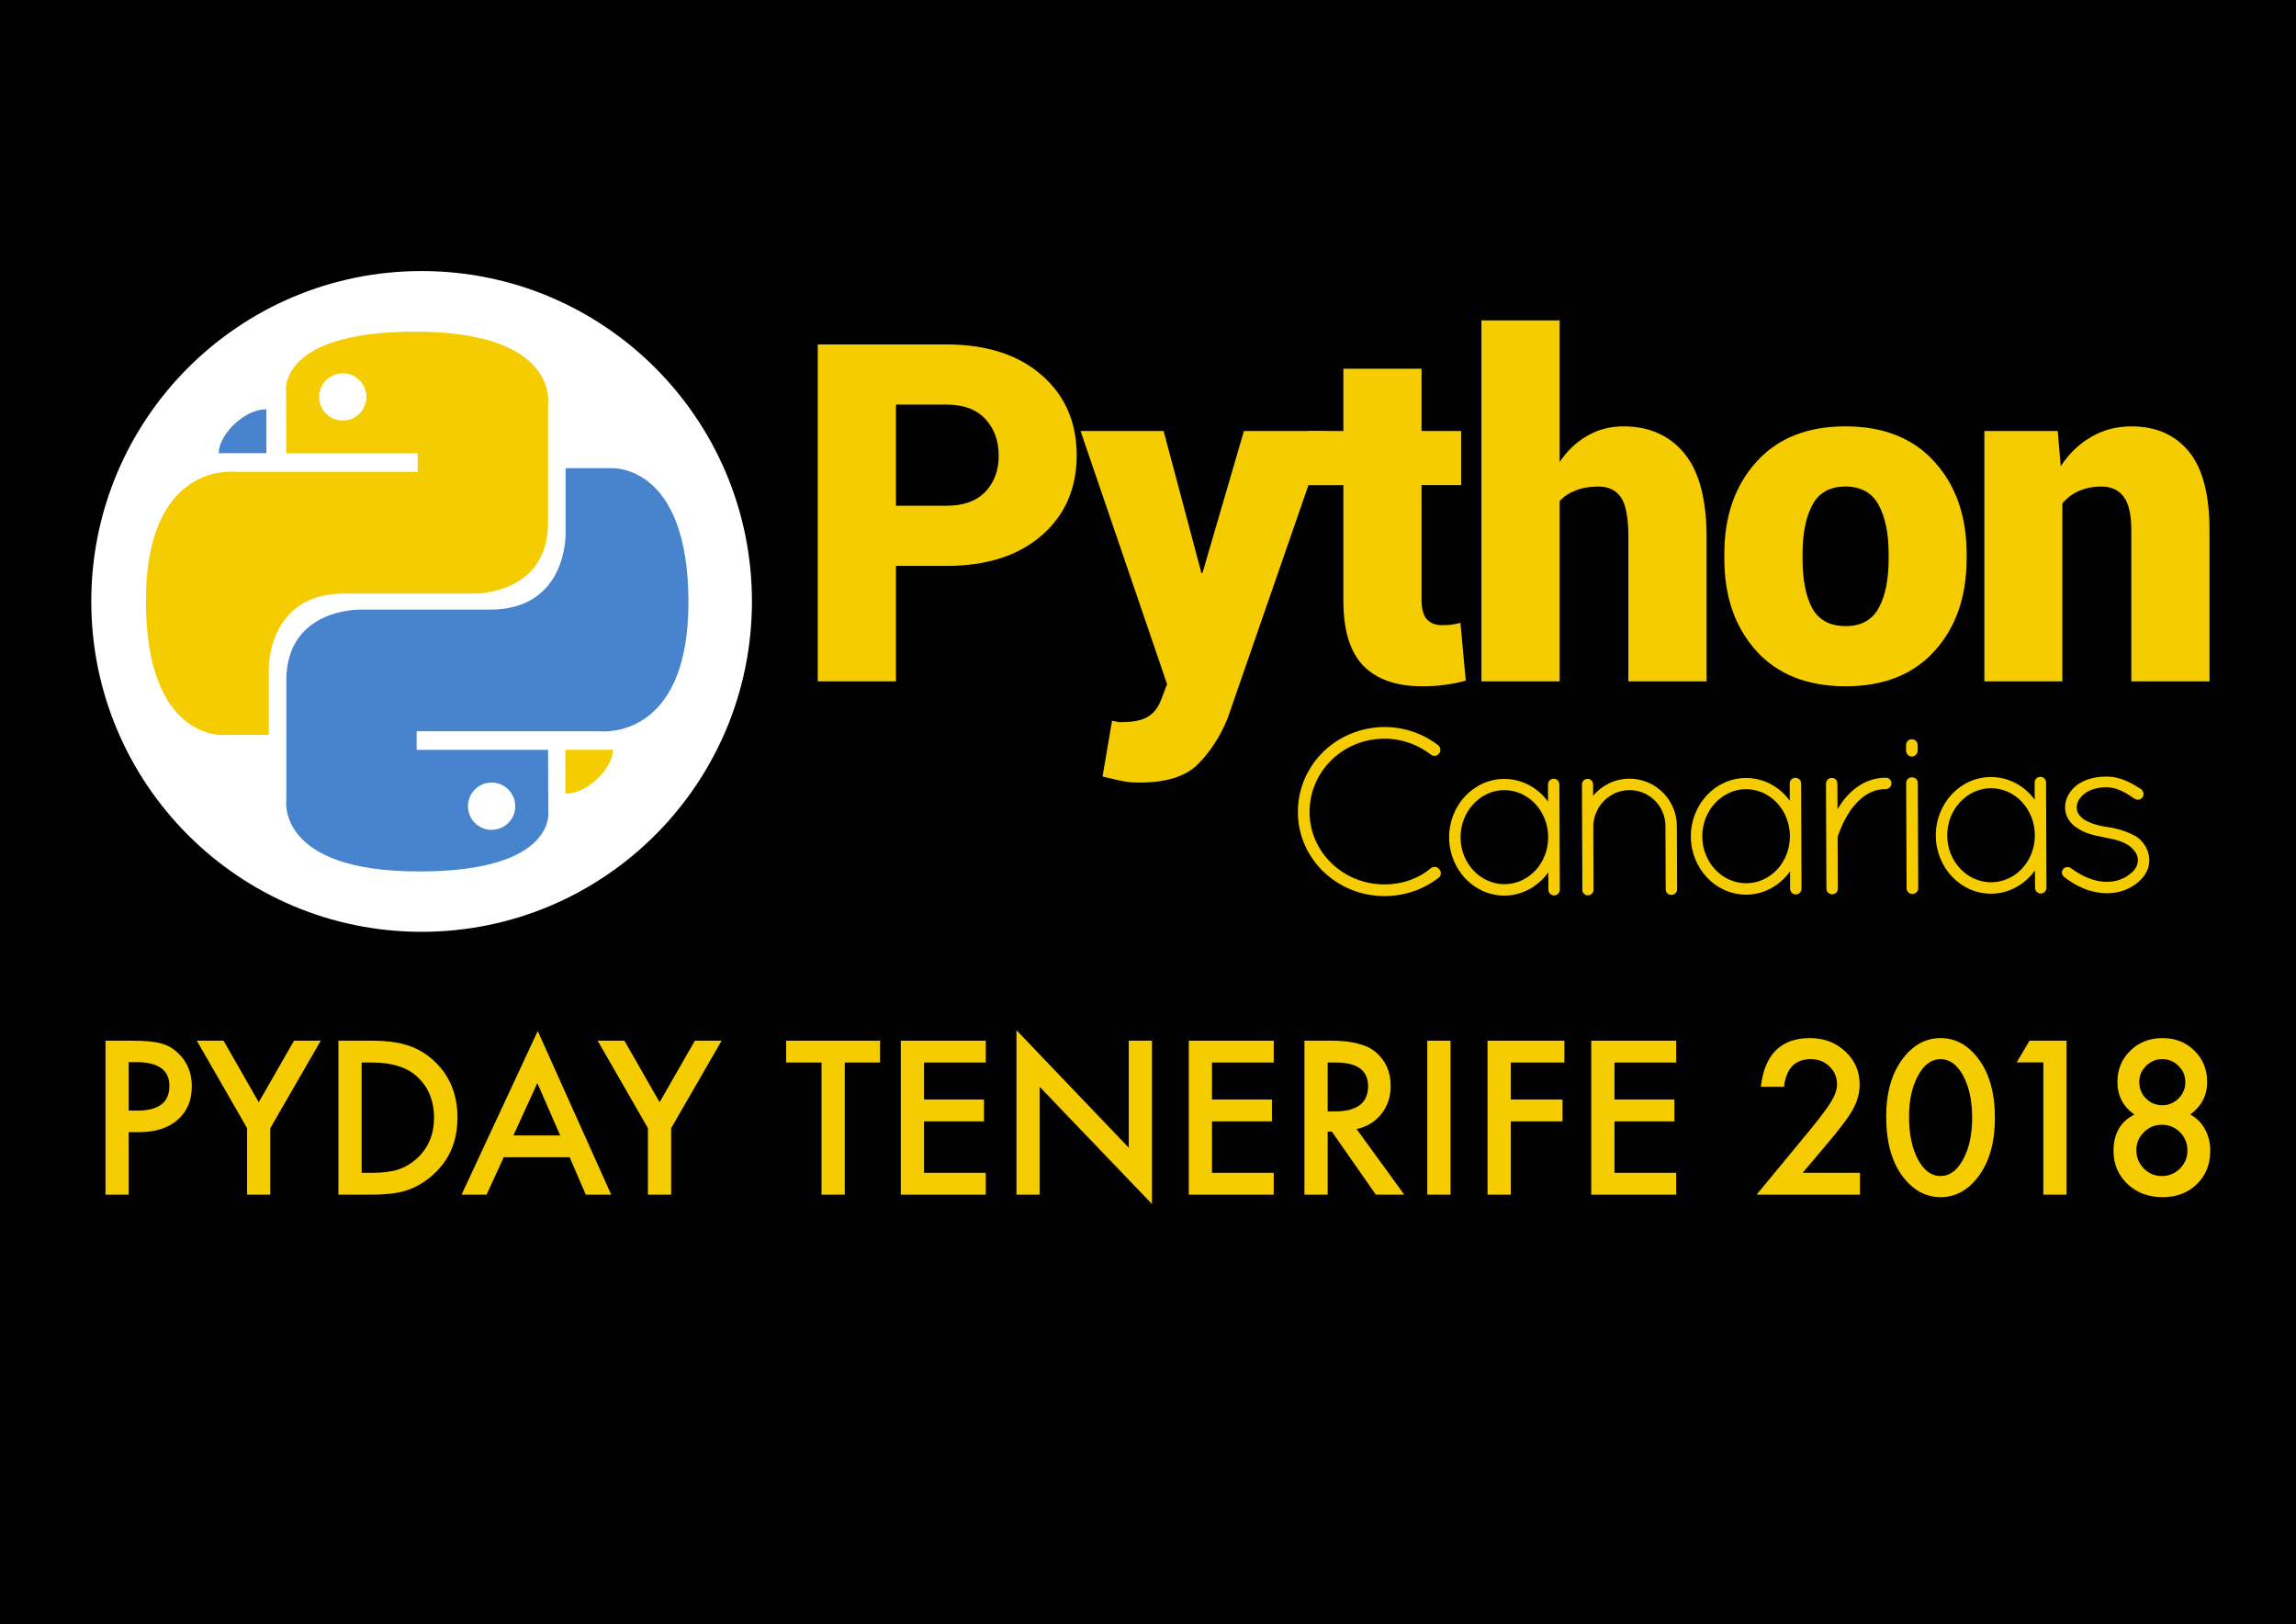
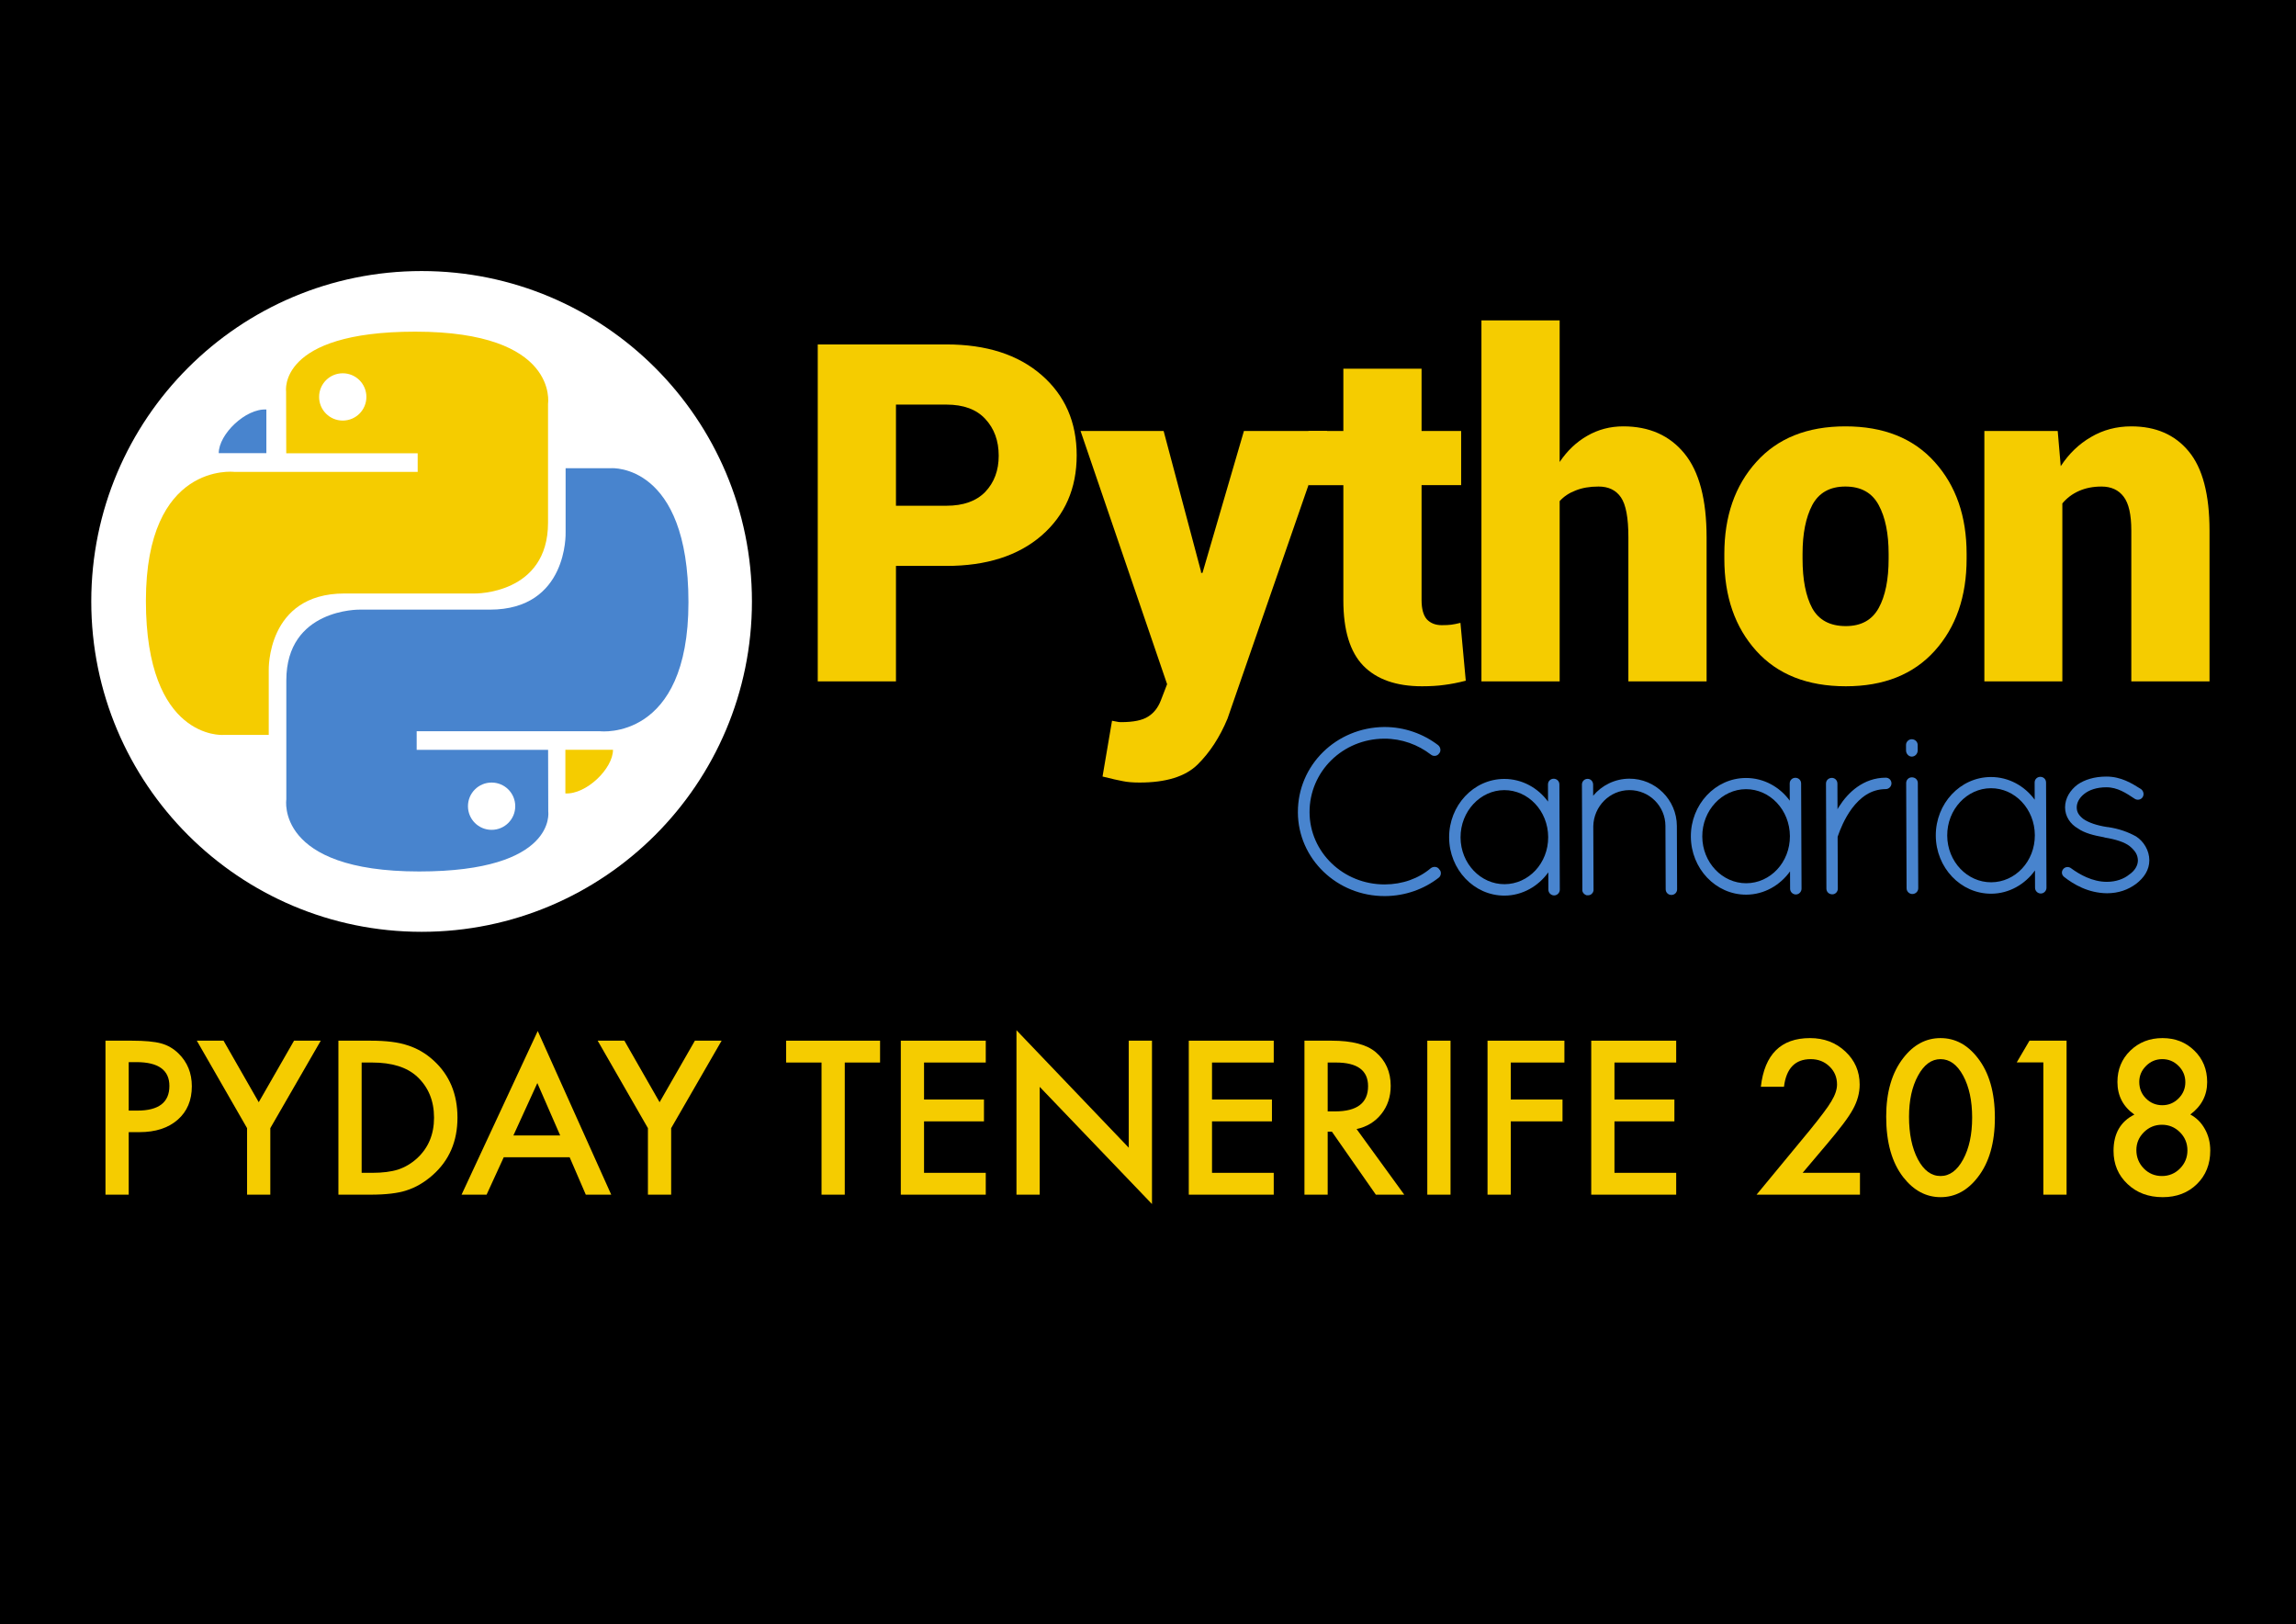
<svg xmlns="http://www.w3.org/2000/svg" width="297mm" height="210mm" viewBox="0 0 1052.362 744.094" id="svg6368" version="1.1">
  <defs id="defs6370" />
  <g id="layer1" transform="translate(0,-308.268)">
    <rect style="color:#000000;clip-rule:nonzero;display:inline;overflow:visible;visibility:visible;opacity:1;isolation:auto;mix-blend-mode:normal;color-interpolation:sRGB;color-interpolation-filters:linearRGB;solid-color:#000000;solid-opacity:1;fill:#000000;fill-opacity:1;fill-rule:nonzero;stroke:none;stroke-width:1.761px;stroke-linecap:butt;stroke-linejoin:miter;stroke-miterlimit:4;stroke-dasharray:none;stroke-dashoffset:0;stroke-opacity:1;color-rendering:auto;image-rendering:auto;shape-rendering:auto;text-rendering:auto;enable-background:accumulate" id="rect6040" width="1057.115" height="757.48" x="-1.414" y="307.795" />
    <rect style="color:#000000;clip-rule:nonzero;display:inline;overflow:visible;visibility:visible;opacity:1;isolation:auto;mix-blend-mode:normal;color-interpolation:sRGB;color-interpolation-filters:linearRGB;solid-color:#000000;solid-opacity:1;fill:none;fill-opacity:1;fill-rule:evenodd;stroke:none;stroke-width:8.425;stroke-linecap:round;stroke-linejoin:round;stroke-miterlimit:4;stroke-dasharray:none;stroke-dashoffset:0;stroke-opacity:1;color-rendering:auto;image-rendering:auto;shape-rendering:auto;text-rendering:auto;enable-background:accumulate" id="rect20075" width="997.021" height="341.721" x="35.797" y="394.343" />
    <g aria-label="PYDAY TENERIFE 2018" style="font-style:normal;font-weight:normal;font-size:12.48px;line-height:0%;font-family:sans-serif;letter-spacing:0px;word-spacing:0px;fill:#f5cc00;fill-opacity:1;stroke:none;stroke-width:1.04px;stroke-linecap:butt;stroke-linejoin:miter;stroke-opacity:1" id="text3476" transform="translate(0,22.49999)">
      <path d="m 58.994,804.593 v 28.656 H 48.345 v -70.567 h 12.066 q 8.867,0 13.391,1.234 4.57,1.234 8.044,4.662 6.079,5.942 6.079,14.991 0,9.689 -6.49,15.357 -6.49,5.667 -17.505,5.667 z m 0,-9.872 h 3.976 q 14.671,0 14.671,-11.289 0,-10.923 -15.128,-10.923 h -3.519 z" style="font-style:normal;font-variant:normal;font-weight:500;font-stretch:normal;font-size:93.602px;line-height:1.25;font-family:Futura;-inkscape-font-specification:'Futura Medium';fill:#f5cc00;fill-opacity:1;stroke-width:1.04px" id="path854" />
      <path d="M 113.244,802.765 90.209,762.682 h 12.249 l 16.134,28.199 16.179,-28.199 h 12.249 l -23.126,40.082 v 30.485 h -10.649 z" style="font-style:normal;font-variant:normal;font-weight:500;font-stretch:normal;font-size:93.602px;line-height:1.25;font-family:Futura;-inkscape-font-specification:'Futura Medium';fill:#f5cc00;fill-opacity:1;stroke-width:1.04px" id="path856" />
      <path d="m 155.109,833.249 v -70.567 h 14.808 q 10.649,0 16.819,2.102 6.627,2.057 12.02,6.993 10.923,9.963 10.923,26.188 0,16.271 -11.38,26.326 -5.713,5.027 -11.974,6.993 -5.85,1.965 -16.591,1.965 z m 10.649,-10.009 h 4.799 q 7.176,0 11.929,-1.508 4.753,-1.6 8.592,-5.073 7.861,-7.176 7.861,-18.693 0,-11.609 -7.77,-18.83 -6.993,-6.444 -20.613,-6.444 h -4.799 z" style="font-style:normal;font-variant:normal;font-weight:500;font-stretch:normal;font-size:93.602px;line-height:1.25;font-family:Futura;-inkscape-font-specification:'Futura Medium';fill:#f5cc00;fill-opacity:1;stroke-width:1.04px" id="path858" />
      <path d="m 261.097,816.11 h -30.21 l -7.861,17.139 h -11.472 l 34.918,-75 33.684,75 H 268.501 Z m -4.342,-10.009 -10.466,-23.995 -10.969,23.995 z" style="font-style:normal;font-variant:normal;font-weight:500;font-stretch:normal;font-size:93.602px;line-height:1.25;font-family:Futura;-inkscape-font-specification:'Futura Medium';fill:#f5cc00;fill-opacity:1;stroke-width:1.04px" id="path860" />
      <path d="m 296.974,802.765 -23.035,-40.082 h 12.249 l 16.134,28.199 16.179,-28.199 h 12.249 l -23.126,40.082 v 30.485 h -10.649 z" style="font-style:normal;font-variant:normal;font-weight:500;font-stretch:normal;font-size:93.602px;line-height:1.25;font-family:Futura;-inkscape-font-specification:'Futura Medium';fill:#f5cc00;fill-opacity:1;stroke-width:1.04px" id="path862" />
      <path d="m 387.194,772.692 v 60.558 H 376.545 v -60.558 h -16.225 v -10.009 h 43.053 v 10.009 z" style="font-style:normal;font-variant:normal;font-weight:500;font-stretch:normal;font-size:93.602px;line-height:1.25;font-family:Futura;-inkscape-font-specification:'Futura Medium';fill:#f5cc00;fill-opacity:1;stroke-width:1.04px" id="path864" />
      <path d="m 451.82,772.692 h -28.291 v 16.956 h 27.468 v 10.009 h -27.468 v 23.583 h 28.291 v 10.009 H 412.88 v -70.567 h 38.94 z" style="font-style:normal;font-variant:normal;font-weight:500;font-stretch:normal;font-size:93.602px;line-height:1.25;font-family:Futura;-inkscape-font-specification:'Futura Medium';fill:#f5cc00;fill-opacity:1;stroke-width:1.04px" id="path866" />
      <path d="m 465.896,833.249 v -75.366 l 51.463,53.839 v -49.04 h 10.649 v 74.863 L 476.546,783.843 v 49.406 z" style="font-style:normal;font-variant:normal;font-weight:500;font-stretch:normal;font-size:93.602px;line-height:1.25;font-family:Futura;-inkscape-font-specification:'Futura Medium';fill:#f5cc00;fill-opacity:1;stroke-width:1.04px" id="path868" />
      <path d="m 583.813,772.692 h -28.291 v 16.956 h 27.468 v 10.009 h -27.468 v 23.583 h 28.291 v 10.009 h -38.94 v -70.567 h 38.94 z" style="font-style:normal;font-variant:normal;font-weight:500;font-stretch:normal;font-size:93.602px;line-height:1.25;font-family:Futura;-inkscape-font-specification:'Futura Medium';fill:#f5cc00;fill-opacity:1;stroke-width:1.04px" id="path870" />
      <path d="m 621.793,803.176 21.847,30.073 H 630.614 L 610.458,804.364 h -1.92 v 28.885 h -10.649 v -70.567 h 12.477 q 13.985,0 20.201,5.256 6.856,5.85 6.856,15.448 0,7.495 -4.296,12.889 -4.296,5.393 -11.335,6.901 z m -13.254,-8.09 h 3.382 q 15.128,0 15.128,-11.563 0,-10.832 -14.717,-10.832 h -3.793 z" style="font-style:normal;font-variant:normal;font-weight:500;font-stretch:normal;font-size:93.602px;line-height:1.25;font-family:Futura;-inkscape-font-specification:'Futura Medium';fill:#f5cc00;fill-opacity:1;stroke-width:1.04px" id="path872" />
      <path d="m 664.846,762.682 v 70.567 h -10.649 v -70.567 z" style="font-style:normal;font-variant:normal;font-weight:500;font-stretch:normal;font-size:93.602px;line-height:1.25;font-family:Futura;-inkscape-font-specification:'Futura Medium';fill:#f5cc00;fill-opacity:1;stroke-width:1.04px" id="path874" />
      <path d="m 717.04,772.692 h -24.589 v 16.956 h 23.72 v 10.009 h -23.72 v 33.592 h -10.649 v -70.567 h 35.238 z" style="font-style:normal;font-variant:normal;font-weight:500;font-stretch:normal;font-size:93.602px;line-height:1.25;font-family:Futura;-inkscape-font-specification:'Futura Medium';fill:#f5cc00;fill-opacity:1;stroke-width:1.04px" id="path876" />
      <path d="m 768.274,772.692 h -28.291 v 16.956 h 27.468 v 10.009 h -27.468 v 23.583 h 28.291 v 10.009 h -38.94 v -70.567 h 38.94 z" style="font-style:normal;font-variant:normal;font-weight:500;font-stretch:normal;font-size:93.602px;line-height:1.25;font-family:Futura;-inkscape-font-specification:'Futura Medium';fill:#f5cc00;fill-opacity:1;stroke-width:1.04px" id="path878" />
      <path d="m 826.227,823.24 h 26.28 v 10.009 h -47.395 l 24.497,-29.662 q 3.611,-4.433 6.033,-7.678 2.468,-3.245 3.748,-5.439 2.605,-4.296 2.605,-7.724 0,-4.936 -3.474,-8.272 -3.474,-3.336 -8.592,-3.336 -10.695,0 -12.249,12.66 H 807.077 q 2.559,-22.304 22.532,-22.304 9.644,0 16.179,6.124 6.581,6.124 6.581,15.174 0,5.759 -3.062,11.289 -1.554,2.879 -4.57,6.856 -2.971,3.931 -7.541,9.324 z" style="font-style:normal;font-variant:normal;font-weight:500;font-stretch:normal;font-size:93.602px;line-height:1.25;font-family:Futura;-inkscape-font-specification:'Futura Medium';fill:#f5cc00;fill-opacity:1;stroke-width:1.04px" id="path880" />
      <path d="m 864.527,797.509 q 0,-16.865 7.861,-26.92 7.038,-9.095 17.048,-9.095 10.009,0 17.048,9.095 7.861,10.055 7.861,27.377 0,17.276 -7.861,27.331 -7.038,9.095 -17.002,9.095 -9.963,0 -17.093,-9.095 -7.861,-10.055 -7.861,-27.788 z m 10.466,0.046 q 0,11.746 4.068,19.516 4.068,7.633 10.375,7.633 6.261,0 10.375,-7.633 4.113,-7.587 4.113,-19.15 0,-11.563 -4.113,-19.196 -4.113,-7.587 -10.375,-7.587 -6.216,0 -10.329,7.587 -4.113,7.541 -4.113,18.83 z" style="font-style:normal;font-variant:normal;font-weight:500;font-stretch:normal;font-size:93.602px;line-height:1.25;font-family:Futura;-inkscape-font-specification:'Futura Medium';fill:#f5cc00;fill-opacity:1;stroke-width:1.04px" id="path882" />
      <path d="m 936.556,772.646 h -12.203 l 5.85,-9.963 h 17.002 v 70.567 h -10.649 z" style="font-style:normal;font-variant:normal;font-weight:500;font-stretch:normal;font-size:93.602px;line-height:1.25;font-family:Futura;-inkscape-font-specification:'Futura Medium';fill:#f5cc00;fill-opacity:1;stroke-width:1.04px" id="path884" />
      <path d="m 978.284,796.549 q -7.77,-5.484 -7.77,-14.945 0,-8.592 5.896,-14.351 5.942,-5.759 14.762,-5.759 8.775,0 14.625,5.759 5.85,5.713 5.85,14.397 0,9.095 -7.724,14.854 4.25,2.285 6.673,6.673 2.468,4.388 2.468,9.872 0,9.369 -6.124,15.357 -6.124,5.987 -15.677,5.987 -9.781,0 -16.134,-6.033 -6.399,-6.033 -6.399,-15.174 0,-11.883 9.552,-16.636 z m 2.24,-14.991 q 0,4.525 3.062,7.587 3.108,3.108 7.495,3.108 4.342,0 7.45,-3.108 3.108,-3.108 3.108,-7.45 0,-4.342 -3.108,-7.45 -3.108,-3.108 -7.45,-3.108 -4.342,0 -7.45,3.108 -3.108,3.108 -3.108,7.313 z m -1.325,31.262 q 0,4.89 3.382,8.41 3.428,3.474 8.318,3.474 4.845,0 8.272,-3.428 3.428,-3.474 3.428,-8.318 0,-4.89 -3.428,-8.318 -3.428,-3.428 -8.272,-3.428 -4.799,0 -8.272,3.428 -3.428,3.428 -3.428,8.181 z" style="font-style:normal;font-variant:normal;font-weight:500;font-stretch:normal;font-size:93.602px;line-height:1.25;font-family:Futura;-inkscape-font-specification:'Futura Medium';fill:#f5cc00;fill-opacity:1;stroke-width:1.04px" id="path886" />
    </g>
    <rect style="color:#000000;clip-rule:nonzero;display:inline;overflow:visible;visibility:visible;opacity:1;isolation:auto;mix-blend-mode:normal;color-interpolation:sRGB;color-interpolation-filters:linearRGB;solid-color:#000000;solid-opacity:1;fill:none;fill-opacity:1;fill-rule:evenodd;stroke:none;stroke-width:10.807;stroke-linecap:round;stroke-linejoin:round;stroke-miterlimit:4;stroke-dasharray:none;stroke-dashoffset:0;stroke-opacity:1;color-rendering:auto;image-rendering:auto;shape-rendering:auto;text-rendering:auto;enable-background:accumulate" id="rect20075-2" width="1005.091" height="344.487" x="26.403" y="412.488" />
    <g id="g4556-4" style="fill:#f5cc00;fill-opacity:1" transform="matrix(1.350929,0,0,1.350929,26.40271,-664.6923)">
      <path d="M 284.44,912.19 V 951.367 H 257.904 V 837.056 h 43.652 q 20.334,0 32.268,10.363 11.934,10.363 11.934,27.243 0,16.88 -11.934,27.243 -11.934,10.285 -32.268,10.285 z m 0,-20.413 h 17.115 q 8.636,0 13.19,-4.711 4.554,-4.789 4.554,-12.248 0,-7.615 -4.554,-12.483 -4.475,-4.868 -13.19,-4.868 h -17.115 z" style="font-style:normal;font-variant:normal;font-weight:normal;font-stretch:normal;font-size:medium;line-height:125%;font-family:Roboto;-inkscape-font-specification:Roboto;letter-spacing:-5.283px;word-spacing:0px;fill:#f5cc00;fill-opacity:1;stroke:none;stroke-width:1px;stroke-linecap:butt;stroke-linejoin:miter;stroke-opacity:1" id="path4513-8" />
      <path d="m 387.894,913.917 0.079,0.628 h 0.471 l 14.053,-48.127 h 28.264 l -33.838,97.588 q -3.925,9.421 -10.128,15.545 -6.202,6.124 -19.706,6.124 -3.454,0 -5.653,-0.471 -2.198,-0.393 -6.909,-1.57 l 3.219,-18.921 q 1.099,0.236 1.649,0.314 0.55,0.157 1.413,0.157 6.281,0 9.186,-1.884 2.905,-1.806 4.318,-5.496 l 2.12,-5.496 -29.363,-85.89 h 28.185 l 12.64,47.499 z" style="font-style:normal;font-variant:normal;font-weight:normal;font-stretch:normal;font-size:medium;line-height:125%;font-family:Roboto;-inkscape-font-specification:Roboto;letter-spacing:-5.283px;word-spacing:0px;fill:#f5cc00;fill-opacity:1;stroke:none;stroke-width:1px;stroke-linecap:butt;stroke-linejoin:miter;stroke-opacity:1" id="path4515-3" />
      <path d="m 462.769,845.3 v 21.119 h 13.425 v 18.371 h -13.425 v 38.941 q 0,4.554 1.806,6.595 1.884,1.963 5.025,1.963 2.041,0 3.219,-0.157 1.256,-0.157 3.14,-0.628 l 1.806,19.628 q -4.004,1.021 -7.223,1.413 -3.219,0.471 -7.615,0.471 -13.111,0 -19.942,-6.987 -6.752,-6.987 -6.752,-22.14 v -39.098 h -11.855 v -18.371 h 11.855 V 845.3 Z" style="font-style:normal;font-variant:normal;font-weight:normal;font-stretch:normal;font-size:medium;line-height:125%;font-family:Roboto;-inkscape-font-specification:Roboto;letter-spacing:-5.283px;word-spacing:0px;fill:#f5cc00;fill-opacity:1;stroke:none;stroke-width:1px;stroke-linecap:butt;stroke-linejoin:miter;stroke-opacity:1" id="path4517-9" />
      <path d="m 509.617,876.939 q 3.847,-5.731 9.343,-8.872 5.574,-3.219 12.248,-3.219 13.19,0 20.727,9.186 7.537,9.186 7.537,28.499 v 48.833 h -26.536 v -48.99 q 0,-9.735 -2.512,-13.425 -2.512,-3.69 -7.615,-3.69 -4.475,0 -7.772,1.335 -3.297,1.256 -5.417,3.611 V 951.367 H 483.081 V 828.891 H 509.617 Z" style="font-style:normal;font-variant:normal;font-weight:normal;font-stretch:normal;font-size:medium;line-height:125%;font-family:Roboto;-inkscape-font-specification:Roboto;letter-spacing:-5.283px;word-spacing:0px;fill:#f5cc00;fill-opacity:1;stroke:none;stroke-width:1px;stroke-linecap:butt;stroke-linejoin:miter;stroke-opacity:1" id="path4519-0" />
      <path d="m 565.493,908.108 q 0,-19.156 10.834,-31.168 10.834,-12.091 30.226,-12.091 19.47,0 30.305,12.091 10.834,12.012 10.834,31.168 v 1.649 q 0,19.235 -10.834,31.247 -10.834,12.012 -30.148,12.012 -19.549,0 -30.383,-12.012 -10.834,-12.012 -10.834,-31.247 z m 26.536,1.649 q 0,10.677 3.297,16.801 3.376,6.045 11.384,6.045 7.772,0 11.148,-6.124 3.376,-6.124 3.376,-16.723 v -1.649 q 0,-10.363 -3.376,-16.566 -3.376,-6.281 -11.305,-6.281 -7.851,0 -11.227,6.281 -3.297,6.281 -3.297,16.566 z" style="font-style:normal;font-variant:normal;font-weight:normal;font-stretch:normal;font-size:medium;line-height:125%;font-family:Roboto;-inkscape-font-specification:Roboto;letter-spacing:-5.283px;word-spacing:0px;fill:#f5cc00;fill-opacity:1;stroke:none;stroke-width:1px;stroke-linecap:butt;stroke-linejoin:miter;stroke-opacity:1" id="path4521-5" />
      <path d="m 678.603,866.419 1.021,11.934 q 4.161,-6.359 10.285,-9.892 6.124,-3.611 13.661,-3.611 12.483,0 19.47,8.479 7.066,8.479 7.066,26.929 v 51.11 h -26.536 v -51.189 q 0,-8.087 -2.591,-11.462 -2.591,-3.454 -7.537,-3.454 -4.24,0 -7.615,1.492 -3.376,1.492 -5.653,4.24 V 951.367 H 653.716 v -84.948 z" style="font-style:normal;font-variant:normal;font-weight:normal;font-stretch:normal;font-size:medium;line-height:125%;font-family:Roboto;-inkscape-font-specification:Roboto;letter-spacing:-5.283px;word-spacing:0px;fill:#f5cc00;fill-opacity:1;stroke:none;stroke-width:1px;stroke-linecap:butt;stroke-linejoin:miter;stroke-opacity:1" id="path4523-2" />
    </g>
    <circle style="color:#000000;clip-rule:nonzero;display:inline;overflow:visible;visibility:visible;opacity:1;isolation:auto;mix-blend-mode:normal;color-interpolation:sRGB;color-interpolation-filters:linearRGB;solid-color:#000000;solid-opacity:1;fill:#ffffff;fill-opacity:1;fill-rule:evenodd;stroke:none;stroke-width:10.807;stroke-linecap:round;stroke-linejoin:round;stroke-miterlimit:4;stroke-dasharray:none;stroke-dashoffset:0;stroke-opacity:1;color-rendering:auto;image-rendering:auto;shape-rendering:auto;text-rendering:auto;enable-background:accumulate" id="circle17737-9" cx="193.24" cy="583.884" r="151.407" />
    <g id="g5405-7" transform="matrix(2.252029,0,0,2.252029,-1815.755,-2857.117)">
      <path id="path5407-0" d="m 891.579,1582.906 c 28.032,0 26.281,-12.156 26.281,-12.156 l -0.031,-12.594 h -26.75 v -3.781 h 37.375 c 0,0 17.938,2.034 17.938,-26.25 0,-28.284 -15.656,-27.281 -15.656,-27.281 h -9.344 v 13.125 c 0,0 0.504,15.656 -15.406,15.656 -15.91,0 -26.531,0 -26.531,0 0,0 -14.906,-0.241 -14.906,14.406 0,14.647 0,24.219 0,24.219 0,0 -2.263,14.656 27.031,14.656 z m 14.75,-8.469 c -2.661,0 -4.812,-2.151 -4.812,-4.812 0,-2.661 2.151,-4.812 4.812,-4.812 2.661,0 4.812,2.151 4.812,4.812 0,2.661 -2.151,4.812 -4.812,4.812 z" style="color:#000000;display:inline;overflow:visible;visibility:visible;opacity:1;fill:#4884ce;fill-opacity:1;fill-rule:nonzero;stroke:none;stroke-width:1;stroke-linecap:butt;stroke-linejoin:miter;stroke-miterlimit:4;stroke-dasharray:none;stroke-dashoffset:0;stroke-opacity:1;marker:none;marker-start:none;marker-mid:none;marker-end:none" />
      <path style="color:#000000;display:inline;overflow:visible;visibility:visible;opacity:1;fill:#f5cc00;fill-opacity:1;fill-rule:nonzero;stroke:none;stroke-width:1;stroke-linecap:butt;stroke-linejoin:miter;stroke-miterlimit:4;stroke-dasharray:none;stroke-dashoffset:0;stroke-opacity:1;marker:none;marker-start:none;marker-mid:none;marker-end:none" d="m 890.783,1473.06 c -28.032,0 -26.281,12.156 -26.281,12.156 l 0.006,2.243 0.026,10.351 h 2.509 24.241 v 3.781 h -37.375 c 0,0 -17.938,-2.034 -17.938,26.25 -10e-6,28.284 15.656,27.281 15.656,27.281 h 9.344 v -13.125 c 0,0 -0.504,-15.656 15.406,-15.656 h 26.531 c 0,0 14.906,0.241 14.906,-14.406 v -24.219 c 0,0 2.263,-14.656 -27.031,-14.656 z m -14.75,8.469 c 2.661,0 4.812,2.151 4.812,4.812 0,2.661 -2.151,4.812 -4.812,4.812 -2.661,0 -4.812,-2.151 -4.812,-4.812 -10e-6,-2.661 2.151,-4.812 4.812,-4.812 z" id="path5409-3" />
      <path style="fill:#4884ce;fill-opacity:1;fill-rule:evenodd;stroke:none;stroke-width:0.4px;stroke-linecap:butt;stroke-linejoin:miter;stroke-opacity:1" d="m 850.796,1497.786 h 9.692 v -8.884 c -4.246,-0.241 -9.699,5.051 -9.692,8.884 z" id="path5411-9" />
      <path id="path5413-8" d="m 931.035,1558.141 h -9.692 v 8.884 c 4.246,0.241 9.699,-5.051 9.692,-8.884 z" style="fill:#f5cc00;fill-opacity:1;fill-rule:evenodd;stroke:none;stroke-width:0.4px;stroke-linecap:butt;stroke-linejoin:miter;stroke-opacity:1" />
    </g>
    <rect y="-38.293" x="26.403" height="344.487" width="1005.091" id="rect1304" style="color:#000000;clip-rule:nonzero;display:inline;overflow:visible;visibility:visible;opacity:1;isolation:auto;mix-blend-mode:normal;color-interpolation:sRGB;color-interpolation-filters:linearRGB;solid-color:#000000;solid-opacity:1;fill:none;fill-opacity:1;fill-rule:evenodd;stroke:none;stroke-width:10.807;stroke-linecap:round;stroke-linejoin:round;stroke-miterlimit:4;stroke-dasharray:none;stroke-dashoffset:0;stroke-opacity:1;color-rendering:auto;image-rendering:auto;shape-rendering:auto;text-rendering:auto;enable-background:accumulate" />
-     <g id="g4564-2" style="fill:#f5cc00;fill-opacity:1" transform="matrix(1.350929,0,0,1.350929,26.40271,-651.5738)">
-       <path d="m 420.805,986.079 c 0.062,15.753 13.279,28.465 29.517,28.401 6.947,-0.027 13.32,-2.395 18.233,-6.211 0.886,-0.65 1.042,-2.104 0.231,-2.828 -0.569,-0.967 -1.862,-1.124 -2.829,-0.474 -4.187,3.571 -9.673,5.531 -15.65,5.555 -14.137,0.055 -25.49,-10.968 -25.543,-24.459 -0.054,-13.814 11.212,-24.926 25.349,-24.981 5.978,-0.023 11.479,2.055 15.855,5.431 0.81,0.643 2.103,0.557 2.745,-0.415 0.724,-0.73 0.557,-2.103 -0.334,-2.826 -4.943,-3.778 -11.334,-6.176 -18.281,-6.149 -16.237,0.144 -29.355,12.879 -29.292,28.955 z" style="font-style:normal;font-variant:normal;font-weight:normal;font-stretch:normal;font-size:medium;line-height:125%;font-family:Quicksand;-inkscape-font-specification:Quicksand;letter-spacing:-8.378px;word-spacing:0px;fill:#f5cc00;fill-opacity:1;stroke:none;stroke-width:1px;stroke-linecap:butt;stroke-linejoin:miter;stroke-opacity:1" id="path4532-7" />
-       <path d="m 507.585,974.671 c -1.05,0.004 -1.936,0.815 -1.931,1.946 l 0.023,5.816 c -3.411,-4.672 -8.836,-7.721 -14.895,-7.697 -10.421,0.041 -18.707,9.04 -18.664,19.865 0.042,10.825 8.398,19.759 18.819,19.719 6.059,-0.024 11.459,-3.196 14.833,-7.894 l 0.023,5.897 c 0.004,1.05 0.896,1.935 1.946,1.931 1.05,0 1.935,-0.896 1.931,-1.946 l -0.14,-35.706 c -0.004,-1.131 -0.896,-1.935 -1.946,-1.931 z m -16.663,35.772 c -8.078,0.032 -14.892,-6.97 -14.926,-15.856 -0.035,-8.886 6.723,-16.022 14.802,-16.053 8.159,-0.032 14.892,7.051 14.927,15.937 0.035,8.886 -6.643,15.941 -14.802,15.973 z" style="font-style:normal;font-variant:normal;font-weight:normal;font-stretch:normal;font-size:medium;line-height:125%;font-family:Quicksand;-inkscape-font-specification:Quicksand;letter-spacing:-8.378px;word-spacing:0px;fill:#f5cc00;fill-opacity:1;stroke:none;stroke-width:1px;stroke-linecap:butt;stroke-linejoin:miter;stroke-opacity:1" id="path4534-3" />
-       <path d="m 545.593,1012.168 c 0.004,1.131 0.896,1.935 1.946,1.931 1.05,0 1.936,-0.816 1.931,-1.946 l -0.084,-21.488 c -0.035,-8.805 -7.253,-16.048 -16.139,-16.013 -4.928,0.019 -9.362,2.299 -12.257,5.784 l -0.015,-3.797 c -0.004,-1.05 -0.815,-1.936 -1.866,-1.932 -1.131,0.004 -1.935,0.896 -1.931,1.946 l 0.053,13.491 0.003,0.646 0.084,21.488 0.002,0.485 c 0,0 0.081,0.081 0.081,0.161 3.1e-4,0.081 6.3e-4,0.162 0.082,0.242 0.244,0.484 0.731,0.886 1.297,1.045 h 0.485 c 0.565,0 1.13,-0.247 1.451,-0.733 0.241,-0.243 0.321,-0.567 0.4,-0.89 l -10e-4,-0.323 -0.084,-21.488 c 0.135,-6.706 5.526,-12.22 12.231,-12.246 6.786,-0.027 12.22,5.446 12.246,12.151 l 0.084,21.488 z" style="font-style:normal;font-variant:normal;font-weight:normal;font-stretch:normal;font-size:medium;line-height:125%;font-family:Quicksand;-inkscape-font-specification:Quicksand;letter-spacing:-8.378px;word-spacing:0px;fill:#f5cc00;fill-opacity:1;stroke:none;stroke-width:1px;stroke-linecap:butt;stroke-linejoin:miter;stroke-opacity:1" id="path4536-7" />
-       <path d="m 589.599,974.35 c -1.05,0.004 -1.936,0.815 -1.931,1.946 l 0.023,5.816 c -3.411,-4.672 -8.836,-7.721 -14.895,-7.697 -10.421,0.041 -18.707,9.04 -18.664,19.865 0.042,10.825 8.398,19.759 18.819,19.719 6.059,-0.024 11.459,-3.196 14.833,-7.894 l 0.023,5.897 c 0.004,1.05 0.896,1.935 1.946,1.931 1.05,0 1.935,-0.896 1.931,-1.946 l -0.14,-35.706 c -0.004,-1.131 -0.896,-1.935 -1.946,-1.931 z m -16.663,35.772 c -8.078,0.032 -14.892,-6.97 -14.926,-15.856 -0.035,-8.886 6.723,-16.022 14.802,-16.053 8.159,-0.032 14.892,7.051 14.927,15.937 0.035,8.886 -6.643,15.941 -14.802,15.972 z" style="font-style:normal;font-variant:normal;font-weight:normal;font-stretch:normal;font-size:medium;line-height:125%;font-family:Quicksand;-inkscape-font-specification:Quicksand;letter-spacing:-8.378px;word-spacing:0px;fill:#f5cc00;fill-opacity:1;stroke:none;stroke-width:1px;stroke-linecap:butt;stroke-linejoin:miter;stroke-opacity:1" id="path4538-9" />
-       <path d="m 600.121,1011.955 c 0.004,1.131 0.896,1.935 2.027,1.931 0.969,0 1.855,-0.815 1.85,-1.946 l -0.068,-17.369 c -6.3e-4,-0.162 -0.001,-0.323 0.159,-0.647 0.559,-1.618 2.078,-5.663 4.73,-9.228 2.733,-3.565 6.276,-6.487 11.446,-6.508 1.05,-0.004 1.935,-0.896 1.931,-1.946 -0.004,-1.131 -0.896,-1.935 -1.946,-1.931 -7.594,0.03 -12.825,5.059 -15.796,9.756 -0.241,0.324 -0.401,0.648 -0.562,0.972 l -0.034,-8.725 c -0.004,-1.131 -0.896,-1.935 -1.866,-1.932 -1.131,0.004 -2.016,0.816 -2.012,1.947 l 0.139,35.626 z" style="font-style:normal;font-variant:normal;font-weight:normal;font-stretch:normal;font-size:medium;line-height:125%;font-family:Quicksand;-inkscape-font-specification:Quicksand;letter-spacing:-8.378px;word-spacing:0px;fill:#f5cc00;fill-opacity:1;stroke:none;stroke-width:1px;stroke-linecap:butt;stroke-linejoin:miter;stroke-opacity:1" id="path4540-0" />
-       <path d="m 627.324,1011.848 c 0.004,1.05 0.896,1.935 1.946,1.931 1.131,0 2.016,-0.896 2.012,-1.947 l -0.14,-35.706 c -0.004,-1.131 -0.896,-1.935 -2.027,-1.931 -1.05,0.004 -1.936,0.815 -1.931,1.946 z m -0.183,-46.774 c 0.004,1.131 0.897,2.097 1.947,2.093 1.131,-0.004 2.016,-0.977 2.011,-2.108 l -0.007,-1.858 c -0.004,-1.05 -0.896,-1.935 -2.027,-1.931 -1.05,0.004 -1.935,0.896 -1.931,1.946 z" style="font-style:normal;font-variant:normal;font-weight:normal;font-stretch:normal;font-size:medium;line-height:125%;font-family:Quicksand;-inkscape-font-specification:Quicksand;letter-spacing:-8.378px;word-spacing:0px;fill:#f5cc00;fill-opacity:1;stroke:none;stroke-width:1px;stroke-linecap:butt;stroke-linejoin:miter;stroke-opacity:1" id="path4542-2" />
-       <path d="m 672.701,974.025 c -1.05,0.004 -1.936,0.815 -1.931,1.946 l 0.023,5.816 c -3.411,-4.672 -8.836,-7.721 -14.895,-7.697 -10.421,0.041 -18.707,9.04 -18.664,19.865 0.042,10.825 8.398,19.759 18.819,19.719 6.059,-0.024 11.459,-3.196 14.834,-7.894 l 0.023,5.897 c 0.004,1.05 0.896,1.935 1.946,1.931 1.05,0 1.935,-0.896 1.931,-1.946 l -0.14,-35.706 c -0.004,-1.131 -0.896,-1.935 -1.946,-1.931 z m -16.663,35.772 c -8.078,0.032 -14.892,-6.97 -14.926,-15.856 -0.035,-8.886 6.723,-16.022 14.802,-16.053 8.159,-0.032 14.892,7.051 14.927,15.937 0.035,8.886 -6.643,15.941 -14.802,15.972 z" style="font-style:normal;font-variant:normal;font-weight:normal;font-stretch:normal;font-size:medium;line-height:125%;font-family:Quicksand;-inkscape-font-specification:Quicksand;letter-spacing:-8.378px;word-spacing:0px;fill:#f5cc00;fill-opacity:1;stroke:none;stroke-width:1px;stroke-linecap:butt;stroke-linejoin:miter;stroke-opacity:1" id="path4544-3" />
-       <path d="m 680.704,1007.923 c 3.241,2.572 8.262,5.542 14.644,5.598 3.878,-0.015 7.105,-1.159 9.843,-3.189 2.658,-2.03 4.506,-4.703 4.493,-8.015 -0.013,-3.312 -1.883,-6.375 -4.475,-8.061 -2.753,-1.524 -5.827,-2.643 -9.626,-3.194 l -0.162,6.3e-4 c -3.637,-0.551 -6.307,-1.51 -8.089,-2.715 -1.54,-1.206 -2.271,-2.334 -2.277,-3.95 -0.006,-1.616 0.876,-3.235 2.487,-4.534 1.691,-1.38 4.273,-2.279 7.504,-2.291 3.878,-0.015 6.794,1.993 9.71,3.92 0.891,0.562 2.102,0.315 2.664,-0.576 0.562,-0.891 0.315,-2.102 -0.576,-2.744 -3.077,-1.927 -6.722,-4.255 -11.811,-4.235 -4.039,0.016 -7.347,1.079 -9.684,2.704 -2.497,1.868 -4.263,4.621 -4.251,7.772 0.012,3.07 1.799,5.648 4.309,7.092 2.268,1.607 5.422,2.402 8.979,3.035 l 0.162,0.08 c 3.88,0.631 6.711,1.589 8.413,2.875 2.026,1.689 2.758,2.978 2.846,4.836 0.007,1.777 -1.036,3.559 -2.97,4.859 -1.772,1.461 -4.434,2.441 -7.503,2.453 -5.009,0.02 -9.381,-2.548 -12.136,-4.557 -0.891,-0.724 -2.103,-0.557 -2.746,0.253 -0.643,0.81 -0.558,1.86 0.252,2.584 z" style="font-style:normal;font-variant:normal;font-weight:normal;font-stretch:normal;font-size:medium;line-height:125%;font-family:Quicksand;-inkscape-font-specification:Quicksand;letter-spacing:-8.378px;word-spacing:0px;fill:#f5cc00;fill-opacity:1;stroke:none;stroke-width:1px;stroke-linecap:butt;stroke-linejoin:miter;stroke-opacity:1" id="path4546-9" />
+     <g id="g4564-2" style="fill:#4884ce;fill-opacity:1" transform="matrix(1.350929,0,0,1.350929,26.40271,-651.5738)">
+       <path d="m 420.805,986.079 c 0.062,15.753 13.279,28.465 29.517,28.401 6.947,-0.027 13.32,-2.395 18.233,-6.211 0.886,-0.65 1.042,-2.104 0.231,-2.828 -0.569,-0.967 -1.862,-1.124 -2.829,-0.474 -4.187,3.571 -9.673,5.531 -15.65,5.555 -14.137,0.055 -25.49,-10.968 -25.543,-24.459 -0.054,-13.814 11.212,-24.926 25.349,-24.981 5.978,-0.023 11.479,2.055 15.855,5.431 0.81,0.643 2.103,0.557 2.745,-0.415 0.724,-0.73 0.557,-2.103 -0.334,-2.826 -4.943,-3.778 -11.334,-6.176 -18.281,-6.149 -16.237,0.144 -29.355,12.879 -29.292,28.955 z" style="font-style:normal;font-variant:normal;font-weight:normal;font-stretch:normal;font-size:medium;line-height:125%;font-family:Quicksand;-inkscape-font-specification:Quicksand;letter-spacing:-8.378px;word-spacing:0px;fill:#4884ce;fill-opacity:1;stroke:none;stroke-width:1px;stroke-linecap:butt;stroke-linejoin:miter;stroke-opacity:1" id="path4532-7" />
+       <path d="m 507.585,974.671 c -1.05,0.004 -1.936,0.815 -1.931,1.946 l 0.023,5.816 c -3.411,-4.672 -8.836,-7.721 -14.895,-7.697 -10.421,0.041 -18.707,9.04 -18.664,19.865 0.042,10.825 8.398,19.759 18.819,19.719 6.059,-0.024 11.459,-3.196 14.833,-7.894 l 0.023,5.897 c 0.004,1.05 0.896,1.935 1.946,1.931 1.05,0 1.935,-0.896 1.931,-1.946 l -0.14,-35.706 c -0.004,-1.131 -0.896,-1.935 -1.946,-1.931 z m -16.663,35.772 c -8.078,0.032 -14.892,-6.97 -14.926,-15.856 -0.035,-8.886 6.723,-16.022 14.802,-16.053 8.159,-0.032 14.892,7.051 14.927,15.937 0.035,8.886 -6.643,15.941 -14.802,15.973 z" style="font-style:normal;font-variant:normal;font-weight:normal;font-stretch:normal;font-size:medium;line-height:125%;font-family:Quicksand;-inkscape-font-specification:Quicksand;letter-spacing:-8.378px;word-spacing:0px;fill:#4884ce;fill-opacity:1;stroke:none;stroke-width:1px;stroke-linecap:butt;stroke-linejoin:miter;stroke-opacity:1" id="path4534-3" />
+       <path d="m 545.593,1012.168 c 0.004,1.131 0.896,1.935 1.946,1.931 1.05,0 1.936,-0.816 1.931,-1.946 l -0.084,-21.488 c -0.035,-8.805 -7.253,-16.048 -16.139,-16.013 -4.928,0.019 -9.362,2.299 -12.257,5.784 l -0.015,-3.797 c -0.004,-1.05 -0.815,-1.936 -1.866,-1.932 -1.131,0.004 -1.935,0.896 -1.931,1.946 l 0.053,13.491 0.003,0.646 0.084,21.488 0.002,0.485 c 0,0 0.081,0.081 0.081,0.161 3.1e-4,0.081 6.3e-4,0.162 0.082,0.242 0.244,0.484 0.731,0.886 1.297,1.045 h 0.485 c 0.565,0 1.13,-0.247 1.451,-0.733 0.241,-0.243 0.321,-0.567 0.4,-0.89 l -10e-4,-0.323 -0.084,-21.488 c 0.135,-6.706 5.526,-12.22 12.231,-12.246 6.786,-0.027 12.22,5.446 12.246,12.151 l 0.084,21.488 z" style="font-style:normal;font-variant:normal;font-weight:normal;font-stretch:normal;font-size:medium;line-height:125%;font-family:Quicksand;-inkscape-font-specification:Quicksand;letter-spacing:-8.378px;word-spacing:0px;fill:#4884ce;fill-opacity:1;stroke:none;stroke-width:1px;stroke-linecap:butt;stroke-linejoin:miter;stroke-opacity:1" id="path4536-7" />
+       <path d="m 589.599,974.35 c -1.05,0.004 -1.936,0.815 -1.931,1.946 l 0.023,5.816 c -3.411,-4.672 -8.836,-7.721 -14.895,-7.697 -10.421,0.041 -18.707,9.04 -18.664,19.865 0.042,10.825 8.398,19.759 18.819,19.719 6.059,-0.024 11.459,-3.196 14.833,-7.894 l 0.023,5.897 c 0.004,1.05 0.896,1.935 1.946,1.931 1.05,0 1.935,-0.896 1.931,-1.946 l -0.14,-35.706 c -0.004,-1.131 -0.896,-1.935 -1.946,-1.931 z m -16.663,35.772 c -8.078,0.032 -14.892,-6.97 -14.926,-15.856 -0.035,-8.886 6.723,-16.022 14.802,-16.053 8.159,-0.032 14.892,7.051 14.927,15.937 0.035,8.886 -6.643,15.941 -14.802,15.972 z" style="font-style:normal;font-variant:normal;font-weight:normal;font-stretch:normal;font-size:medium;line-height:125%;font-family:Quicksand;-inkscape-font-specification:Quicksand;letter-spacing:-8.378px;word-spacing:0px;fill:#4884ce;fill-opacity:1;stroke:none;stroke-width:1px;stroke-linecap:butt;stroke-linejoin:miter;stroke-opacity:1" id="path4538-9" />
+       <path d="m 600.121,1011.955 c 0.004,1.131 0.896,1.935 2.027,1.931 0.969,0 1.855,-0.815 1.85,-1.946 l -0.068,-17.369 c -6.3e-4,-0.162 -0.001,-0.323 0.159,-0.647 0.559,-1.618 2.078,-5.663 4.73,-9.228 2.733,-3.565 6.276,-6.487 11.446,-6.508 1.05,-0.004 1.935,-0.896 1.931,-1.946 -0.004,-1.131 -0.896,-1.935 -1.946,-1.931 -7.594,0.03 -12.825,5.059 -15.796,9.756 -0.241,0.324 -0.401,0.648 -0.562,0.972 l -0.034,-8.725 c -0.004,-1.131 -0.896,-1.935 -1.866,-1.932 -1.131,0.004 -2.016,0.816 -2.012,1.947 l 0.139,35.626 z" style="font-style:normal;font-variant:normal;font-weight:normal;font-stretch:normal;font-size:medium;line-height:125%;font-family:Quicksand;-inkscape-font-specification:Quicksand;letter-spacing:-8.378px;word-spacing:0px;fill:#4884ce;fill-opacity:1;stroke:none;stroke-width:1px;stroke-linecap:butt;stroke-linejoin:miter;stroke-opacity:1" id="path4540-0" />
+       <path d="m 627.324,1011.848 c 0.004,1.05 0.896,1.935 1.946,1.931 1.131,0 2.016,-0.896 2.012,-1.947 l -0.14,-35.706 c -0.004,-1.131 -0.896,-1.935 -2.027,-1.931 -1.05,0.004 -1.936,0.815 -1.931,1.946 z m -0.183,-46.774 c 0.004,1.131 0.897,2.097 1.947,2.093 1.131,-0.004 2.016,-0.977 2.011,-2.108 l -0.007,-1.858 c -0.004,-1.05 -0.896,-1.935 -2.027,-1.931 -1.05,0.004 -1.935,0.896 -1.931,1.946 z" style="font-style:normal;font-variant:normal;font-weight:normal;font-stretch:normal;font-size:medium;line-height:125%;font-family:Quicksand;-inkscape-font-specification:Quicksand;letter-spacing:-8.378px;word-spacing:0px;fill:#4884ce;fill-opacity:1;stroke:none;stroke-width:1px;stroke-linecap:butt;stroke-linejoin:miter;stroke-opacity:1" id="path4542-2" />
+       <path d="m 672.701,974.025 c -1.05,0.004 -1.936,0.815 -1.931,1.946 l 0.023,5.816 c -3.411,-4.672 -8.836,-7.721 -14.895,-7.697 -10.421,0.041 -18.707,9.04 -18.664,19.865 0.042,10.825 8.398,19.759 18.819,19.719 6.059,-0.024 11.459,-3.196 14.834,-7.894 l 0.023,5.897 c 0.004,1.05 0.896,1.935 1.946,1.931 1.05,0 1.935,-0.896 1.931,-1.946 l -0.14,-35.706 c -0.004,-1.131 -0.896,-1.935 -1.946,-1.931 z m -16.663,35.772 c -8.078,0.032 -14.892,-6.97 -14.926,-15.856 -0.035,-8.886 6.723,-16.022 14.802,-16.053 8.159,-0.032 14.892,7.051 14.927,15.937 0.035,8.886 -6.643,15.941 -14.802,15.972 z" style="font-style:normal;font-variant:normal;font-weight:normal;font-stretch:normal;font-size:medium;line-height:125%;font-family:Quicksand;-inkscape-font-specification:Quicksand;letter-spacing:-8.378px;word-spacing:0px;fill:#4884ce;fill-opacity:1;stroke:none;stroke-width:1px;stroke-linecap:butt;stroke-linejoin:miter;stroke-opacity:1" id="path4544-3" />
+       <path d="m 680.704,1007.923 c 3.241,2.572 8.262,5.542 14.644,5.598 3.878,-0.015 7.105,-1.159 9.843,-3.189 2.658,-2.03 4.506,-4.703 4.493,-8.015 -0.013,-3.312 -1.883,-6.375 -4.475,-8.061 -2.753,-1.524 -5.827,-2.643 -9.626,-3.194 l -0.162,6.3e-4 c -3.637,-0.551 -6.307,-1.51 -8.089,-2.715 -1.54,-1.206 -2.271,-2.334 -2.277,-3.95 -0.006,-1.616 0.876,-3.235 2.487,-4.534 1.691,-1.38 4.273,-2.279 7.504,-2.291 3.878,-0.015 6.794,1.993 9.71,3.92 0.891,0.562 2.102,0.315 2.664,-0.576 0.562,-0.891 0.315,-2.102 -0.576,-2.744 -3.077,-1.927 -6.722,-4.255 -11.811,-4.235 -4.039,0.016 -7.347,1.079 -9.684,2.704 -2.497,1.868 -4.263,4.621 -4.251,7.772 0.012,3.07 1.799,5.648 4.309,7.092 2.268,1.607 5.422,2.402 8.979,3.035 l 0.162,0.08 c 3.88,0.631 6.711,1.589 8.413,2.875 2.026,1.689 2.758,2.978 2.846,4.836 0.007,1.777 -1.036,3.559 -2.97,4.859 -1.772,1.461 -4.434,2.441 -7.503,2.453 -5.009,0.02 -9.381,-2.548 -12.136,-4.557 -0.891,-0.724 -2.103,-0.557 -2.746,0.253 -0.643,0.81 -0.558,1.86 0.252,2.584 z" style="font-style:normal;font-variant:normal;font-weight:normal;font-stretch:normal;font-size:medium;line-height:125%;font-family:Quicksand;-inkscape-font-specification:Quicksand;letter-spacing:-8.378px;word-spacing:0px;fill:#4884ce;fill-opacity:1;stroke:none;stroke-width:1px;stroke-linecap:butt;stroke-linejoin:miter;stroke-opacity:1" id="path4546-9" />
    </g>
  </g>
</svg>
